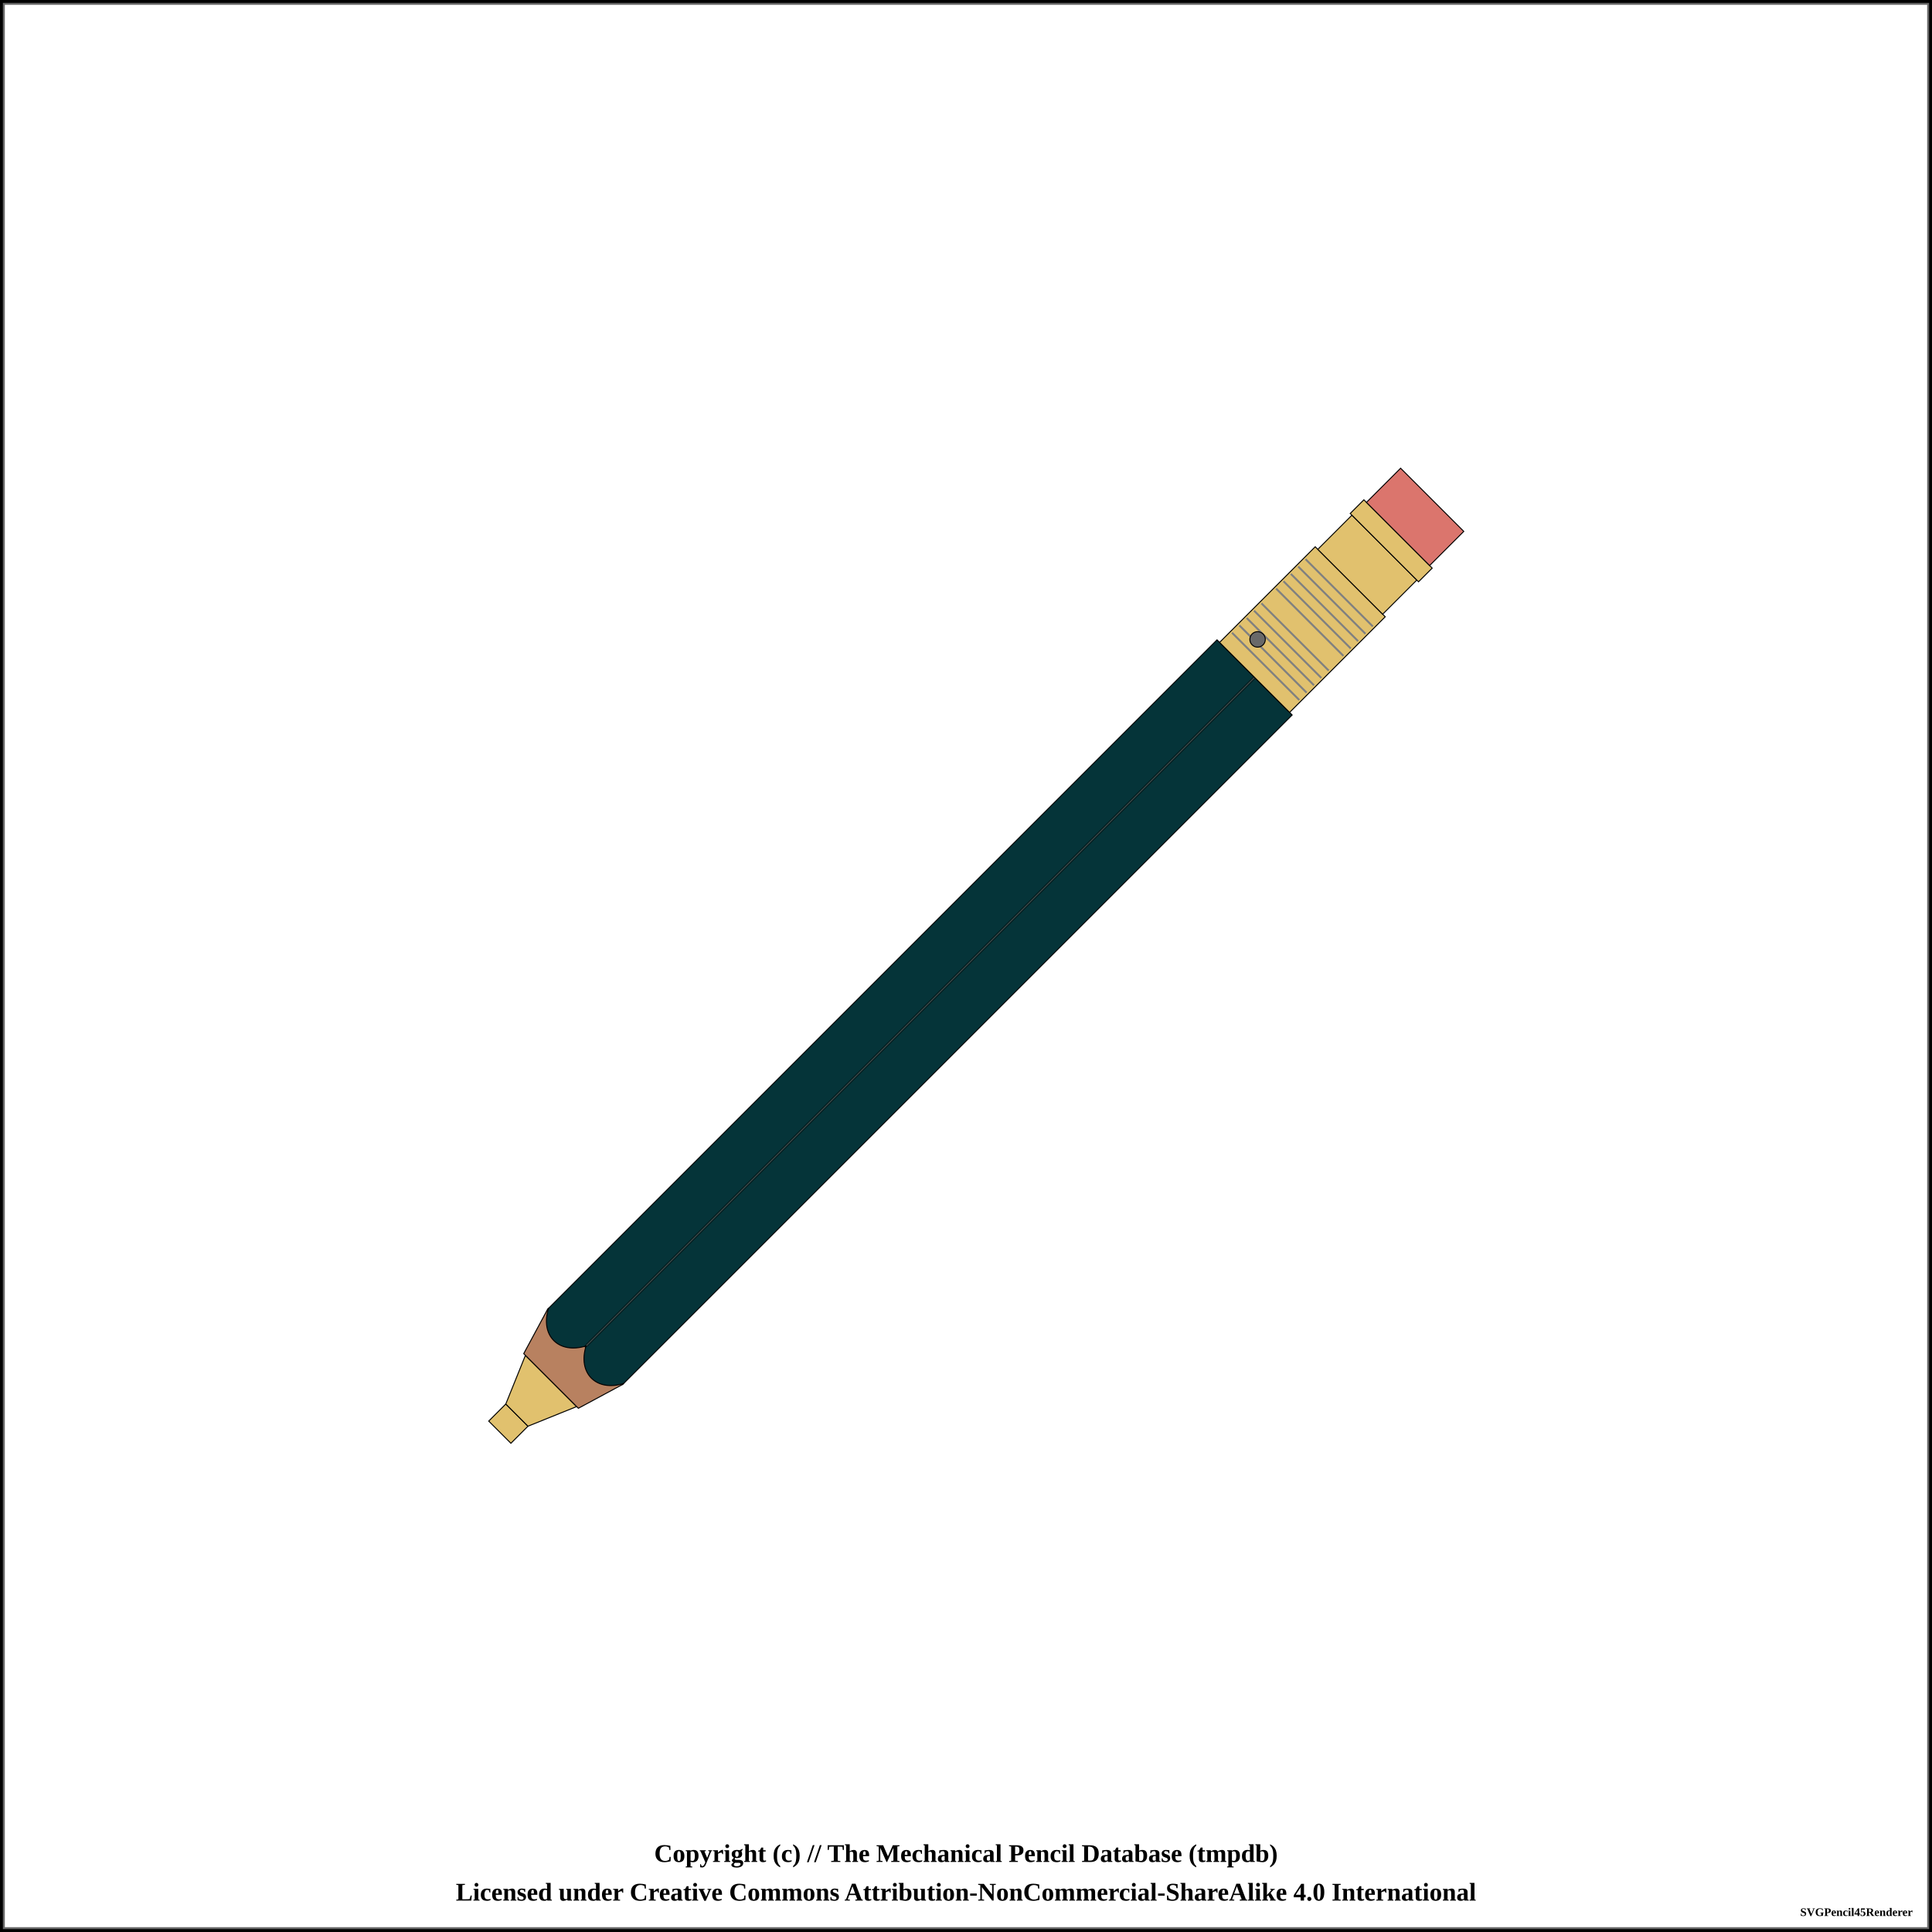
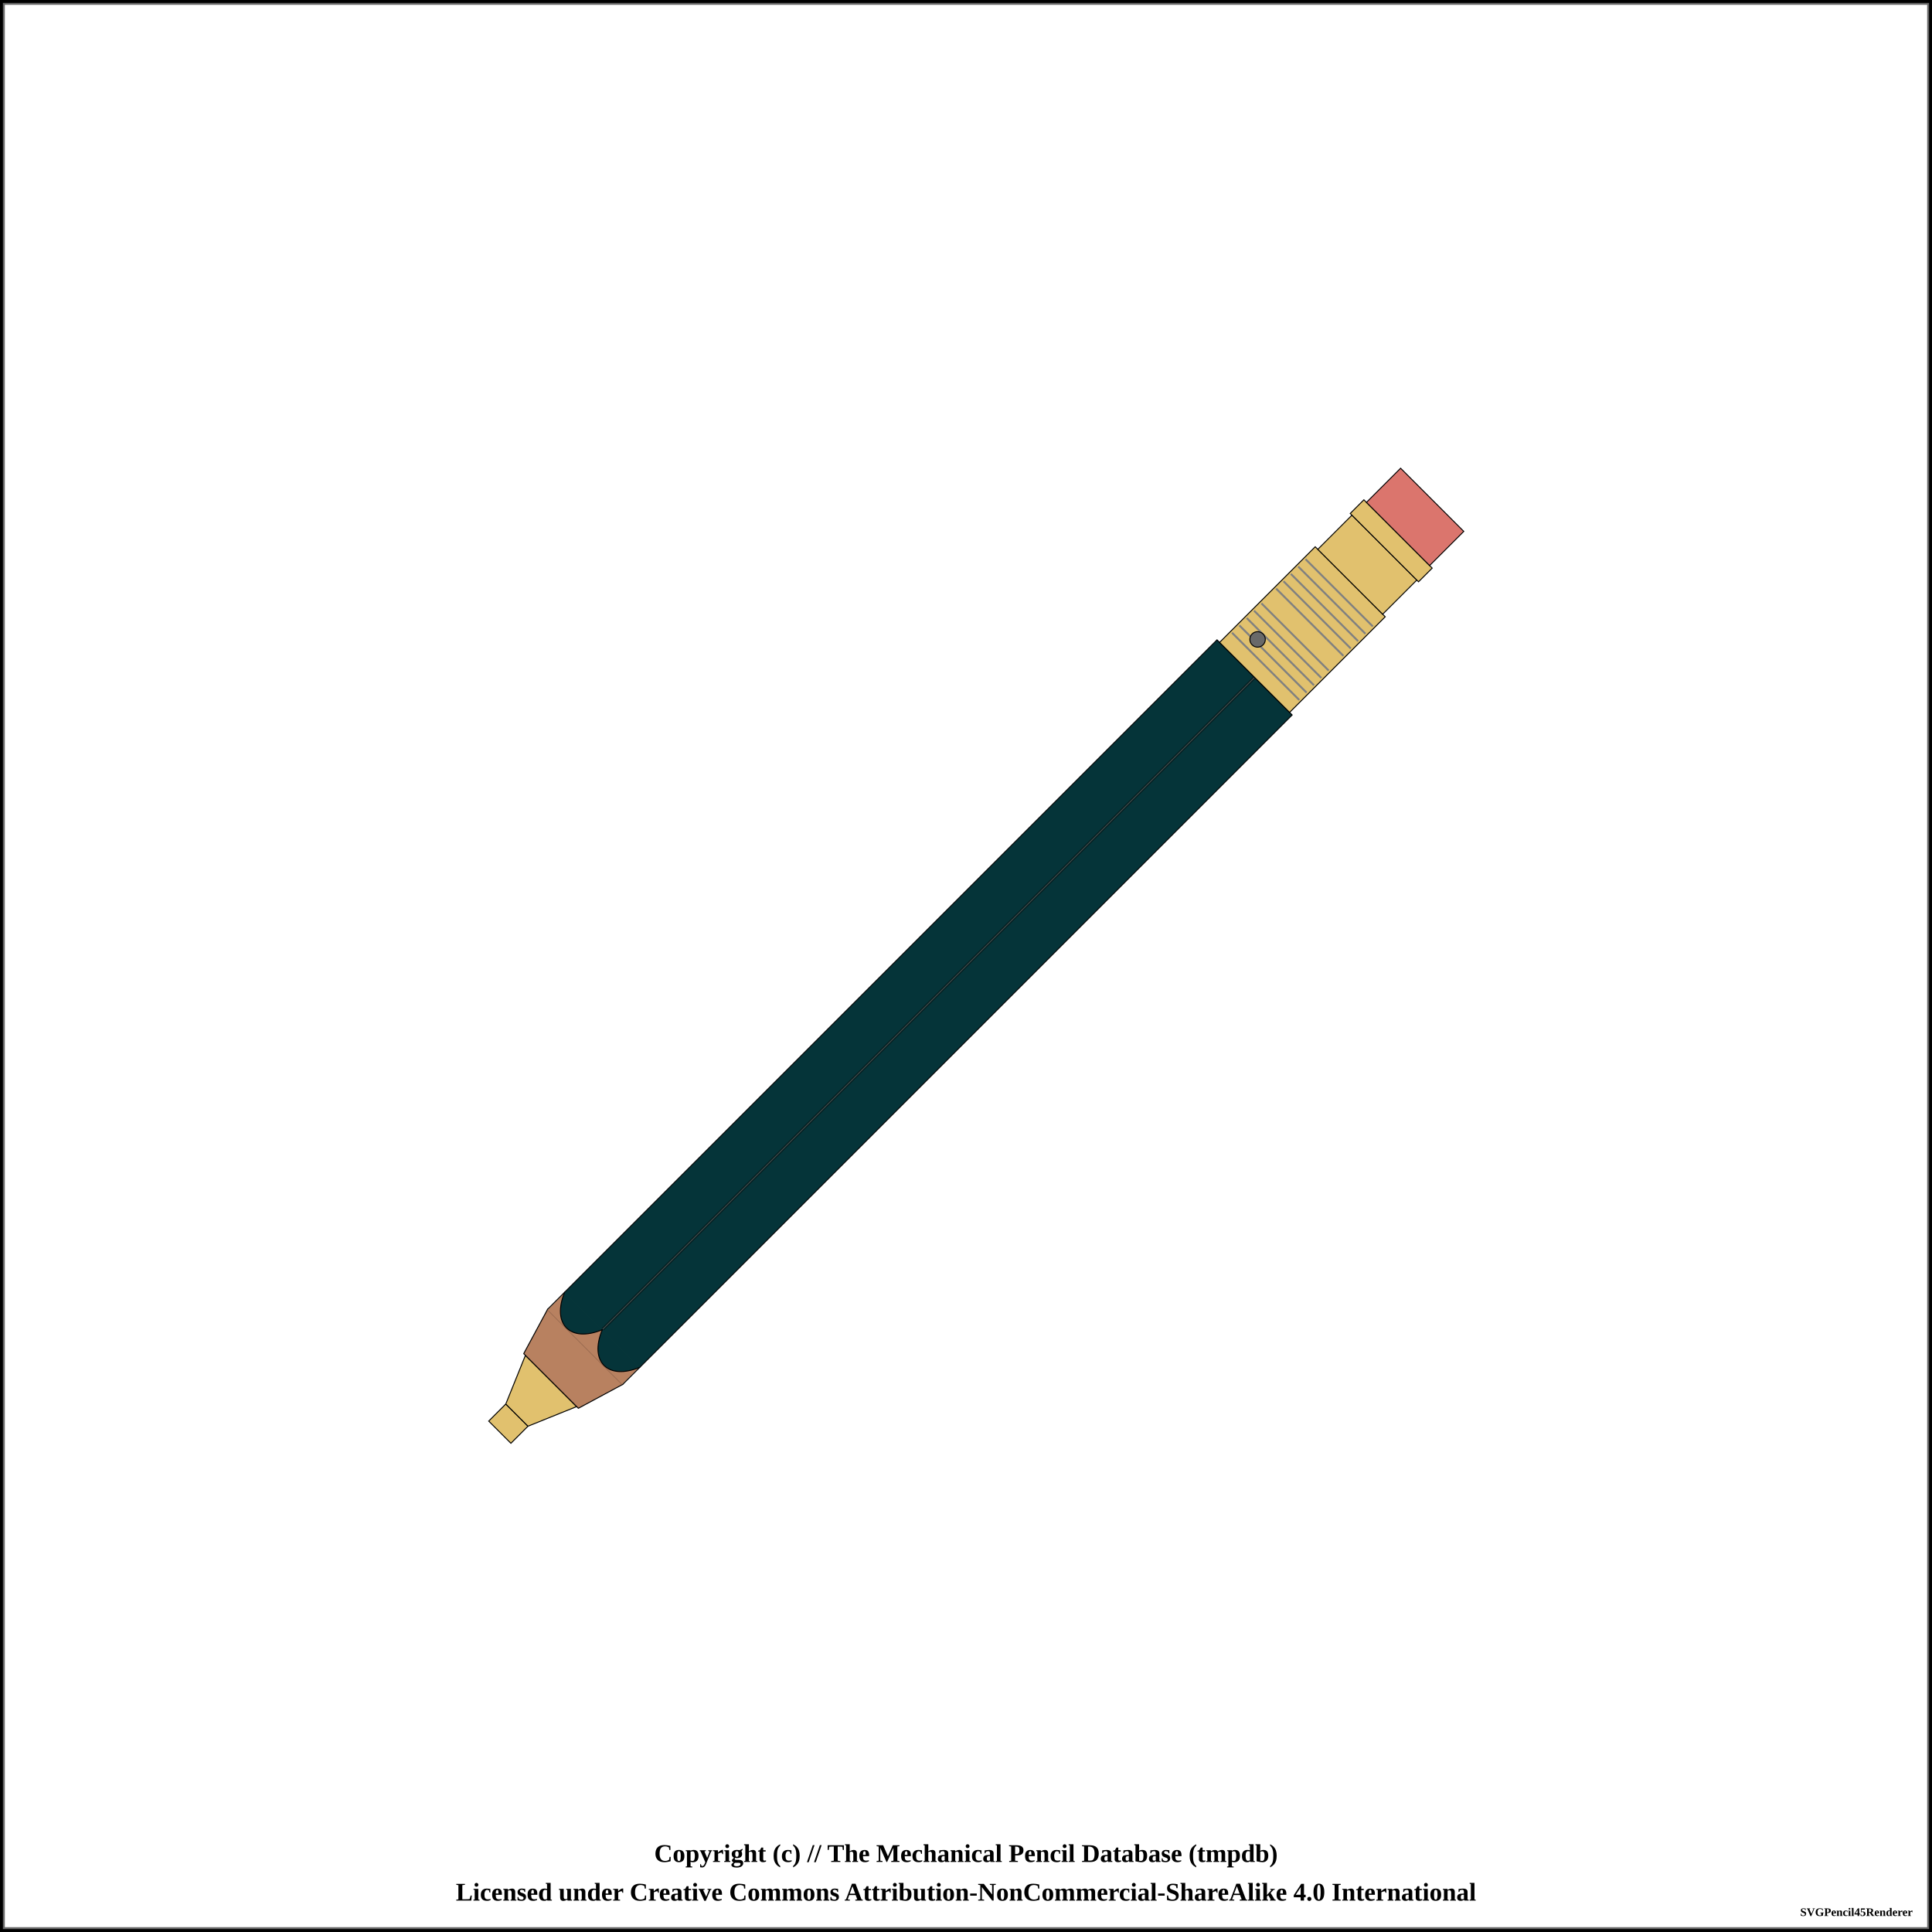
<svg xmlns="http://www.w3.org/2000/svg" width="1000" height="1000">
  <pattern id="diagonalHatch" patternUnits="userSpaceOnUse" width="8" height="8">
    <path stroke="dimgray" stroke-linecap="round" stroke-width="1" d="M 4,4 L 8,8" />
    <path stroke="dimgray" stroke-linecap="round" stroke-width="1" d="M 4,4 L 0,8" />
    <path stroke="gray" stroke-linecap="round" stroke-width="1" d="M 4,4 L 8,0" />
    <path stroke="gray" stroke-linecap="round" stroke-width="1" d="M 4,4 L 0,0" />
  </pattern>
  <pattern id="spring" patternUnits="userSpaceOnUse" width="8" height="100">
    <path stroke="dimgray" stroke-linecap="round" stroke-width="2" d="M 0,0 L 8,100" />
    <path stroke="white" stroke-linecap="round" stroke-width="1" d="M 0,0 L 8,100" />
  </pattern>
  <rect x="0" y="0" width="1000" height="1000" fill="white" stroke="black" stroke-width="4" />
  <rect x="2" y="2" width="996" height="996" fill="white" stroke="dimgray" stroke-width="1" />
  <g transform="rotate(-45 500 500)">
    <rect x="158.75" y="491.875" width="12.5" height="16.25" rx="0" ry="0" stroke-width="0.5" stroke="black" fill="#E1C16E" fill-opacity="1" />
    <path d="M171.25 491.875 L196.25 481.25 L196.25 518.75 L171.25 508.125 Z" stroke-width="0.5" stroke="black" stroke-linejoin="round" fill="#E1C16E" fill-opacity="1" />
    <path d="M196.25 480 L221.25 472.5 L221.25 527.5 L196.25 520 Z" stroke-width="0.5" stroke="black" stroke-linejoin="round" fill="#b88160" fill-opacity="1" />
    <rect x="221.25" y="472.5" width="490" height="55" rx="0" ry="0" stroke-width="0.5" stroke="black" fill="#053439" fill-opacity="1" />
    <line x1="221.25" y1="500" x2="711.25" y2="500" stroke-width="1.5" stroke="black" fill="none" stroke-opacity="0.5" />
    <line x1="221.25" y1="500" x2="711.25" y2="500" stroke-width="0.5" stroke="gray" fill="none" stroke-opacity="0.5" />
    <rect x="711.25" y="474.375" width="70" height="51.25" rx="0" ry="0" stroke-width="0.5" stroke="black" fill="#E1C16E" fill-opacity="1" />
    <line x1="719.327" y1="475.375" x2="719.327" y2="524.625" stroke-width="1" stroke="gray" />
    <line x1="724.712" y1="475.375" x2="724.712" y2="524.625" stroke-width="1" stroke="gray" />
    <line x1="730.096" y1="475.375" x2="730.096" y2="524.625" stroke-width="1" stroke="gray" />
    <line x1="735.481" y1="475.375" x2="735.481" y2="524.625" stroke-width="1" stroke="gray" />
    <line x1="740.865" y1="475.375" x2="740.865" y2="524.625" stroke-width="1" stroke="gray" />
    <line x1="751.635" y1="475.375" x2="751.635" y2="524.625" stroke-width="1" stroke="gray" />
    <line x1="757.019" y1="475.375" x2="757.019" y2="524.625" stroke-width="1" stroke="gray" />
    <line x1="762.404" y1="475.375" x2="762.404" y2="524.625" stroke-width="1" stroke="gray" />
    <line x1="767.788" y1="475.375" x2="767.788" y2="524.625" stroke-width="1" stroke="gray" />
    <line x1="773.173" y1="475.375" x2="773.173" y2="524.625" stroke-width="1" stroke="gray" />
    <circle r="4" cx="726.25" cy="487.188" stroke="black" stroke-width="0.5" fill="dimgray" fill-opacity="1" />
    <rect x="781.25" y="476.25" width="25" height="47.5" rx="0" ry="0" stroke-width="0.5" stroke="black" fill="#E1C16E" fill-opacity="1" />
    <rect x="806.25" y="475" width="10" height="50" rx="0" ry="0" stroke-width="0.5" stroke="black" fill="#E1C16E" fill-opacity="1" />
    <rect x="816.25" y="476.875" width="25" height="46.25" rx="0" ry="0" stroke-width="0.5" stroke="black" fill="#db756d" fill-opacity="1" />
-     <path d="M 221.9 472.5 C 208.75 479.375, 208.75 493.125, 221.9 500" stroke-width="0.5" stroke="black" stroke-linecap="round" fill="#053439" />
-     <path d="M 221.9 527.5 C 208.75 520.625, 208.75 506.875, 221.9 500" stroke-width="0.5" stroke="black" stroke-linecap="round" fill="#053439" />
+     <rect x="220.95" y="472.75" width="12.7" height="54.5" rx="0" ry="0" stroke-width="0.5" stroke="none" fill="#b88160" fill-opacity="1" />
+     <rect x="233.45" y="472.75" width="0.6" height="54.5" rx="0" ry="0" stroke-width="0.5" stroke="none" fill="#053439" fill-opacity="1" />
+     <path d="M 233.75 472.5 C 217.188 479.375, 217.188 493.125, 233.75 500" stroke-width="0.5" stroke="black" stroke-linecap="round" fill="#053439" />
+     <path d="M 233.75 527.5 C 217.188 520.625, 217.188 506.875, 233.75 500" stroke-width="0.5" stroke="black" stroke-linecap="round" fill="#053439" />
  </g>
  <text x="50%" y="960" font-size="1.1em" font-weight="bold" text-anchor="middle" dominant-baseline="middle">Copyright (c) // The Mechanical Pencil Database (tmpdb)</text>
  <text x="50%" y="980" font-size="1.1em" font-weight="bold" text-anchor="middle" dominant-baseline="middle">Licensed under Creative Commons Attribution-NonCommercial-ShareAlike 4.0 International</text>
  <text x="990" y="990" font-size="0.5em" font-weight="bold" text-anchor="end" dominant-baseline="middle">SVGPencil45Renderer</text>
</svg>
